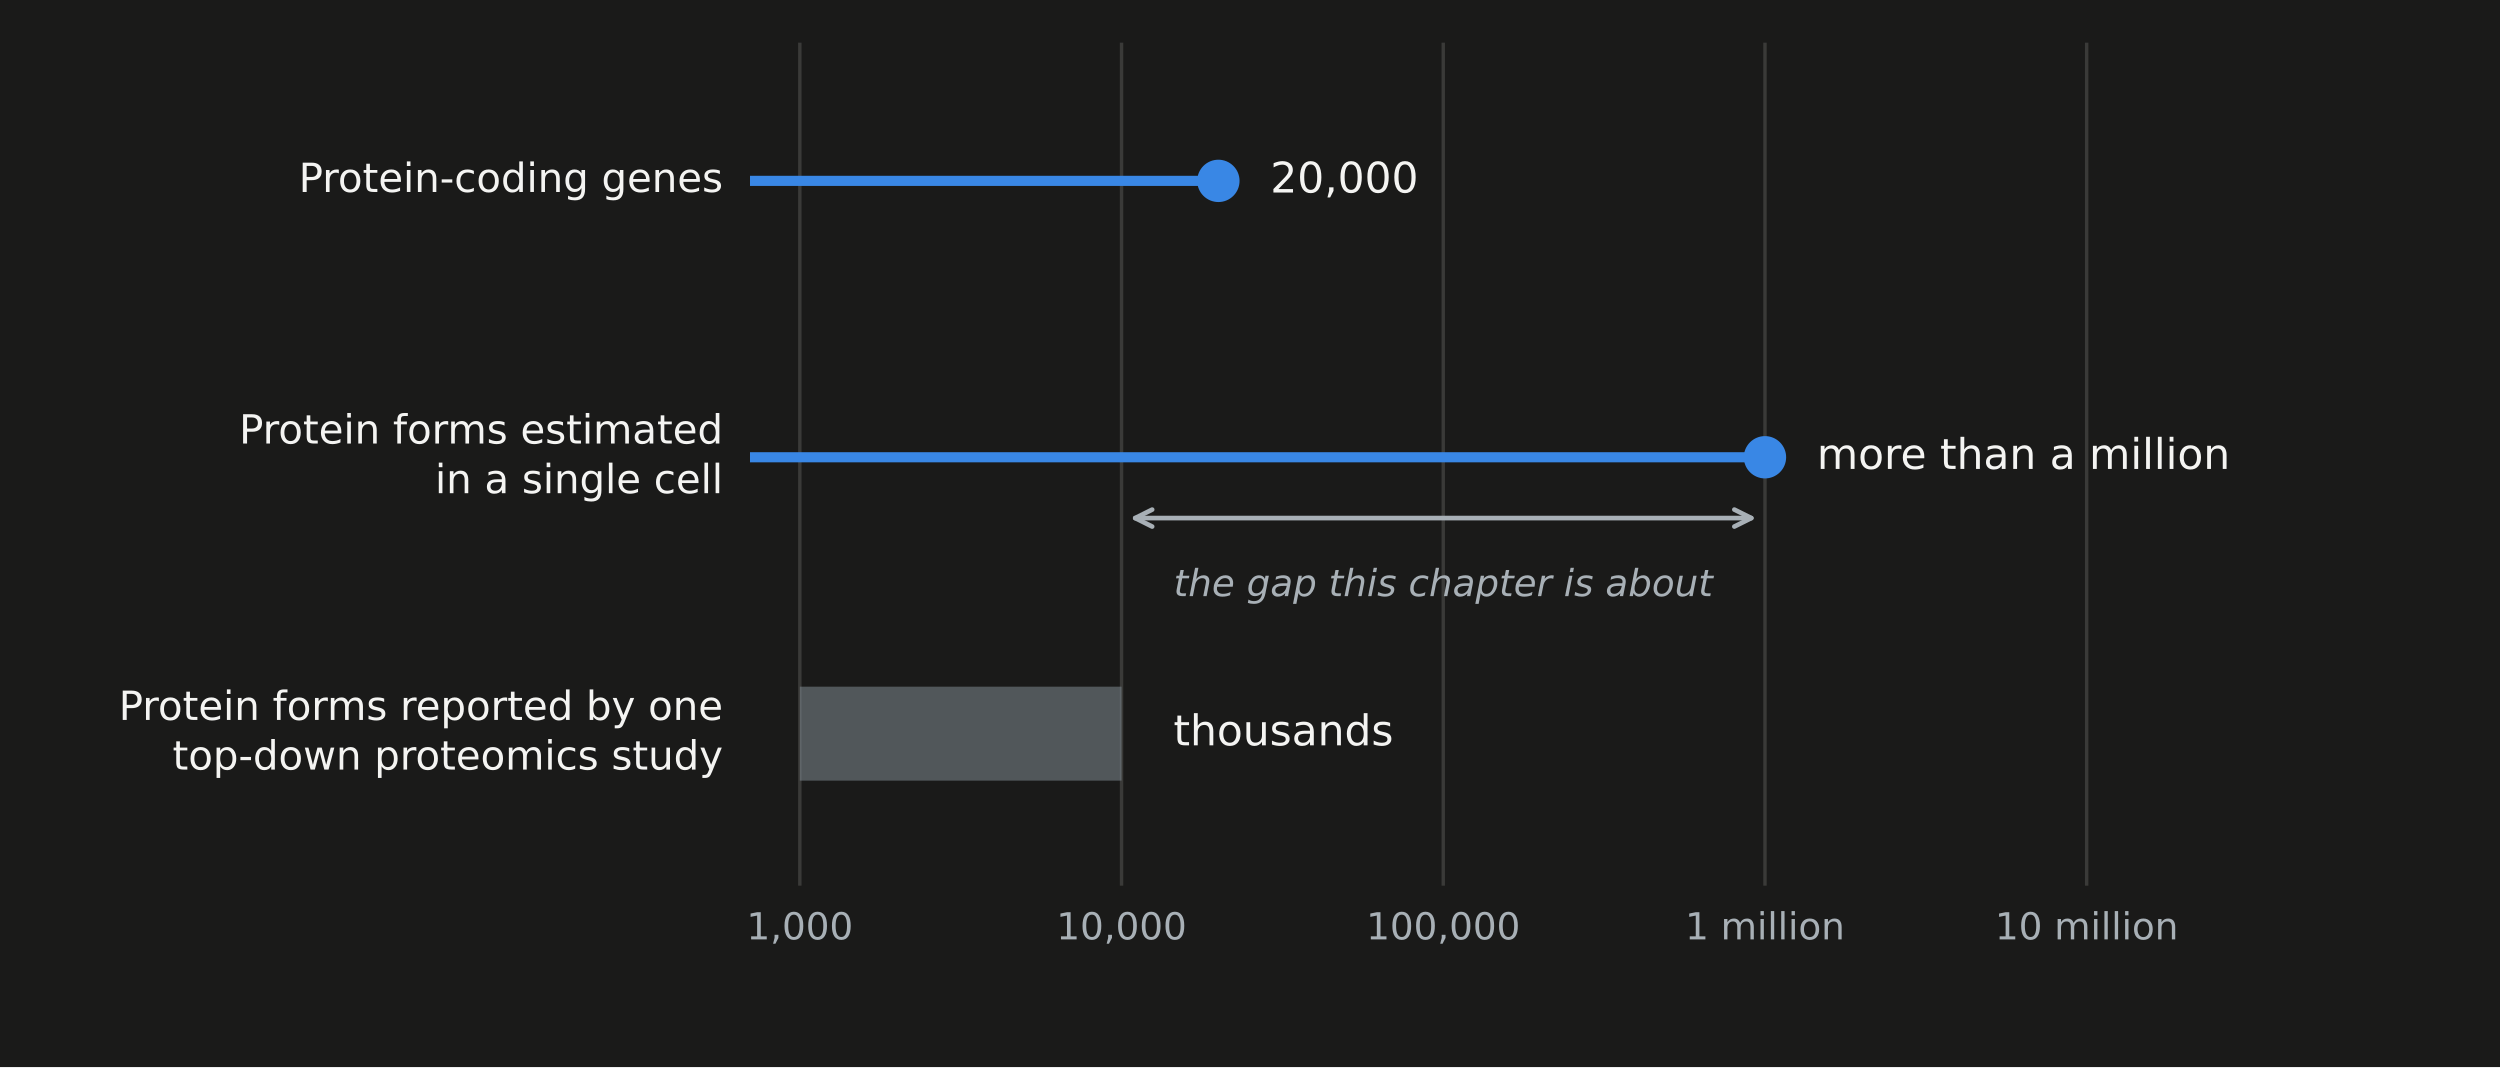
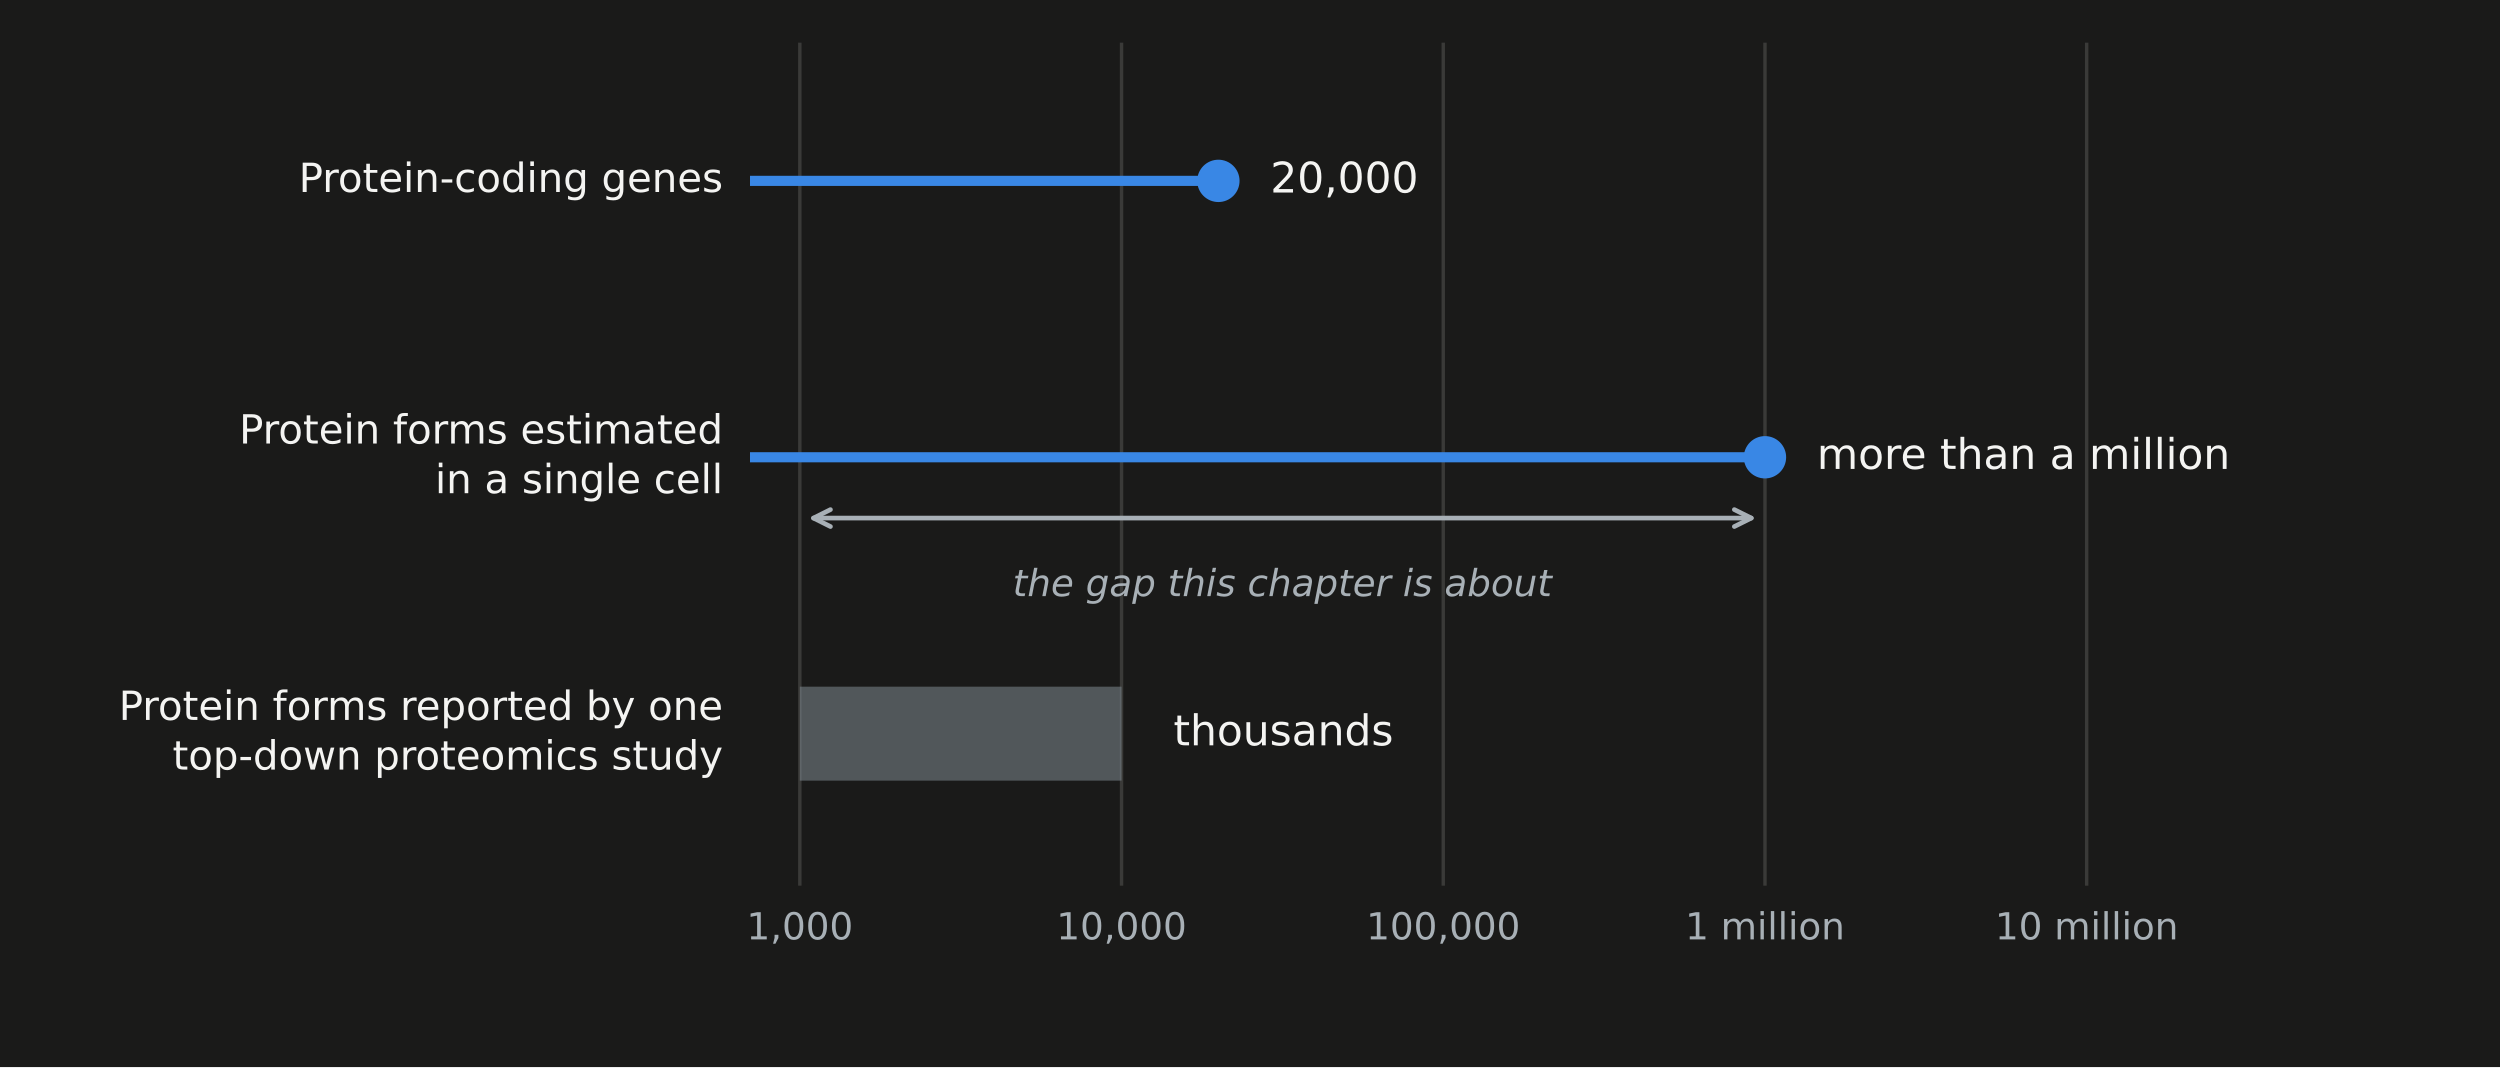
<svg xmlns="http://www.w3.org/2000/svg" xmlns:xlink="http://www.w3.org/1999/xlink" width="590.4pt" height="252pt" viewBox="0 0 590.4 252" version="1.1">
  <defs>
    <style type="text/css">*{stroke-linejoin: round; stroke-linecap: butt}</style>
  </defs>
  <g id="figure_1">
    <g id="patch_1">
      <path d="M 0 252  L 590.4 252  L 590.4 0  L 0 0  z " style="fill: #1a1a19" />
    </g>
    <g id="axes_1">
      <g id="patch_2">
        <path d="M 177.12 209.16  L 495.936 209.16  L 495.936 10.08  L 177.12 10.08  z " style="fill: #1a1a19" />
      </g>
      <g id="matplotlib.axis_1">
        <g id="xtick_1">
          <g id="line2d_1">
-             <path d="M 188.889 209.16  L 188.889 10.08  " clip-path="url(#p3073a65b0d)" style="fill: none; stroke: #3a3a38; stroke-width: 0.8; stroke-linecap: square" />
+             <path d="M 188.889 209.16  L 188.889 10.08  " clip-path="url(#p101f98e826)" style="fill: none; stroke: #3a3a38; stroke-width: 0.8; stroke-linecap: square" />
          </g>
          <g id="line2d_2" />
          <g id="text_1">
            <g style="fill: #a8b0b6" transform="translate(176.2924 221.8466) scale(0.088 -0.088)">
              <defs>
                <path id="DejaVuSans-31" d="M 794 531  L 1825 531  L 1825 4091  L 703 3866  L 703 4441  L 1819 4666  L 2450 4666  L 2450 531  L 3481 531  L 3481 0  L 794 0  L 794 531  z " transform="scale(0.015625)" />
                <path id="DejaVuSans-2c" d="M 750 794  L 1409 794  L 1409 256  L 897 -744  L 494 -744  L 750 256  L 750 794  z " transform="scale(0.015625)" />
                <path id="DejaVuSans-30" d="M 2034 4250  Q 1547 4250 1301 3770  Q 1056 3291 1056 2328  Q 1056 1369 1301 889  Q 1547 409 2034 409  Q 2525 409 2770 889  Q 3016 1369 3016 2328  Q 3016 3291 2770 3770  Q 2525 4250 2034 4250  z M 2034 4750  Q 2819 4750 3233 4129  Q 3647 3509 3647 2328  Q 3647 1150 3233 529  Q 2819 -91 2034 -91  Q 1250 -91 836 529  Q 422 1150 422 2328  Q 422 3509 836 4129  Q 1250 4750 2034 4750  z " transform="scale(0.015625)" />
              </defs>
              <use xlink:href="#DejaVuSans-31" />
              <use xlink:href="#DejaVuSans-2c" transform="translate(63.62305 0)" />
              <use xlink:href="#DejaVuSans-30" transform="translate(95.41016 0)" />
              <use xlink:href="#DejaVuSans-30" transform="translate(159.0332 0)" />
              <use xlink:href="#DejaVuSans-30" transform="translate(222.6562 0)" />
            </g>
          </g>
        </g>
        <g id="xtick_2">
          <g id="line2d_3">
-             <path d="M 264.864 209.16  L 264.864 10.08  " clip-path="url(#p3073a65b0d)" style="fill: none; stroke: #3a3a38; stroke-width: 0.8; stroke-linecap: square" />
+             <path d="M 264.864 209.16  L 264.864 10.08  " clip-path="url(#p101f98e826)" style="fill: none; stroke: #3a3a38; stroke-width: 0.8; stroke-linecap: square" />
          </g>
          <g id="line2d_4" />
          <g id="text_2">
            <g style="fill: #a8b0b6" transform="translate(249.4685 221.8466) scale(0.088 -0.088)">
              <use xlink:href="#DejaVuSans-31" />
              <use xlink:href="#DejaVuSans-30" transform="translate(63.62305 0)" />
              <use xlink:href="#DejaVuSans-2c" transform="translate(127.2461 0)" />
              <use xlink:href="#DejaVuSans-30" transform="translate(159.0332 0)" />
              <use xlink:href="#DejaVuSans-30" transform="translate(222.6562 0)" />
              <use xlink:href="#DejaVuSans-30" transform="translate(286.2793 0)" />
            </g>
          </g>
        </g>
        <g id="xtick_3">
          <g id="line2d_5">
-             <path d="M 340.84 209.16  L 340.84 10.08  " clip-path="url(#p3073a65b0d)" style="fill: none; stroke: #3a3a38; stroke-width: 0.8; stroke-linecap: square" />
+             <path d="M 340.84 209.16  L 340.84 10.08  " clip-path="url(#p101f98e826)" style="fill: none; stroke: #3a3a38; stroke-width: 0.8; stroke-linecap: square" />
          </g>
          <g id="line2d_6" />
          <g id="text_3">
            <g style="fill: #a8b0b6" transform="translate(322.6446 221.8466) scale(0.088 -0.088)">
              <use xlink:href="#DejaVuSans-31" />
              <use xlink:href="#DejaVuSans-30" transform="translate(63.62305 0)" />
              <use xlink:href="#DejaVuSans-30" transform="translate(127.2461 0)" />
              <use xlink:href="#DejaVuSans-2c" transform="translate(190.8691 0)" />
              <use xlink:href="#DejaVuSans-30" transform="translate(222.6562 0)" />
              <use xlink:href="#DejaVuSans-30" transform="translate(286.2793 0)" />
              <use xlink:href="#DejaVuSans-30" transform="translate(349.9023 0)" />
            </g>
          </g>
        </g>
        <g id="xtick_4">
          <g id="line2d_7">
-             <path d="M 416.816 209.16  L 416.816 10.08  " clip-path="url(#p3073a65b0d)" style="fill: none; stroke: #3a3a38; stroke-width: 0.8; stroke-linecap: square" />
+             <path d="M 416.816 209.16  L 416.816 10.08  " clip-path="url(#p101f98e826)" style="fill: none; stroke: #3a3a38; stroke-width: 0.8; stroke-linecap: square" />
          </g>
          <g id="line2d_8" />
          <g id="text_4">
            <g style="fill: #a8b0b6" transform="translate(397.9616 221.8466) scale(0.088 -0.088)">
              <defs>
                <path id="DejaVuSans-20" transform="scale(0.015625)" />
                <path id="DejaVuSans-6d" d="M 3328 2828  Q 3544 3216 3844 3400  Q 4144 3584 4550 3584  Q 5097 3584 5394 3201  Q 5691 2819 5691 2113  L 5691 0  L 5113 0  L 5113 2094  Q 5113 2597 4934 2840  Q 4756 3084 4391 3084  Q 3944 3084 3684 2787  Q 3425 2491 3425 1978  L 3425 0  L 2847 0  L 2847 2094  Q 2847 2600 2669 2842  Q 2491 3084 2119 3084  Q 1678 3084 1418 2786  Q 1159 2488 1159 1978  L 1159 0  L 581 0  L 581 3500  L 1159 3500  L 1159 2956  Q 1356 3278 1631 3431  Q 1906 3584 2284 3584  Q 2666 3584 2933 3390  Q 3200 3197 3328 2828  z " transform="scale(0.015625)" />
                <path id="DejaVuSans-69" d="M 603 3500  L 1178 3500  L 1178 0  L 603 0  L 603 3500  z M 603 4863  L 1178 4863  L 1178 4134  L 603 4134  L 603 4863  z " transform="scale(0.015625)" />
                <path id="DejaVuSans-6c" d="M 603 4863  L 1178 4863  L 1178 0  L 603 0  L 603 4863  z " transform="scale(0.015625)" />
                <path id="DejaVuSans-6f" d="M 1959 3097  Q 1497 3097 1228 2736  Q 959 2375 959 1747  Q 959 1119 1226 758  Q 1494 397 1959 397  Q 2419 397 2687 759  Q 2956 1122 2956 1747  Q 2956 2369 2687 2733  Q 2419 3097 1959 3097  z M 1959 3584  Q 2709 3584 3137 3096  Q 3566 2609 3566 1747  Q 3566 888 3137 398  Q 2709 -91 1959 -91  Q 1206 -91 779 398  Q 353 888 353 1747  Q 353 2609 779 3096  Q 1206 3584 1959 3584  z " transform="scale(0.015625)" />
                <path id="DejaVuSans-6e" d="M 3513 2113  L 3513 0  L 2938 0  L 2938 2094  Q 2938 2591 2744 2837  Q 2550 3084 2163 3084  Q 1697 3084 1428 2787  Q 1159 2491 1159 1978  L 1159 0  L 581 0  L 581 3500  L 1159 3500  L 1159 2956  Q 1366 3272 1645 3428  Q 1925 3584 2291 3584  Q 2894 3584 3203 3211  Q 3513 2838 3513 2113  z " transform="scale(0.015625)" />
              </defs>
              <use xlink:href="#DejaVuSans-31" />
              <use xlink:href="#DejaVuSans-20" transform="translate(63.62305 0)" />
              <use xlink:href="#DejaVuSans-6d" transform="translate(95.41016 0)" />
              <use xlink:href="#DejaVuSans-69" transform="translate(192.8223 0)" />
              <use xlink:href="#DejaVuSans-6c" transform="translate(220.6055 0)" />
              <use xlink:href="#DejaVuSans-6c" transform="translate(248.3887 0)" />
              <use xlink:href="#DejaVuSans-69" transform="translate(276.1719 0)" />
              <use xlink:href="#DejaVuSans-6f" transform="translate(303.9551 0)" />
              <use xlink:href="#DejaVuSans-6e" transform="translate(365.1367 0)" />
            </g>
          </g>
        </g>
        <g id="xtick_5">
          <g id="line2d_9">
-             <path d="M 492.791 209.16  L 492.791 10.08  " clip-path="url(#p3073a65b0d)" style="fill: none; stroke: #3a3a38; stroke-width: 0.8; stroke-linecap: square" />
+             <path d="M 492.791 209.16  L 492.791 10.08  " clip-path="url(#p101f98e826)" style="fill: none; stroke: #3a3a38; stroke-width: 0.8; stroke-linecap: square" />
          </g>
          <g id="line2d_10" />
          <g id="text_5">
            <g style="fill: #a8b0b6" transform="translate(471.1377 221.8466) scale(0.088 -0.088)">
              <use xlink:href="#DejaVuSans-31" />
              <use xlink:href="#DejaVuSans-30" transform="translate(63.62305 0)" />
              <use xlink:href="#DejaVuSans-20" transform="translate(127.2461 0)" />
              <use xlink:href="#DejaVuSans-6d" transform="translate(159.0332 0)" />
              <use xlink:href="#DejaVuSans-69" transform="translate(256.4453 0)" />
              <use xlink:href="#DejaVuSans-6c" transform="translate(284.2285 0)" />
              <use xlink:href="#DejaVuSans-6c" transform="translate(312.0117 0)" />
              <use xlink:href="#DejaVuSans-69" transform="translate(339.7949 0)" />
              <use xlink:href="#DejaVuSans-6f" transform="translate(367.5781 0)" />
              <use xlink:href="#DejaVuSans-6e" transform="translate(428.7598 0)" />
            </g>
          </g>
        </g>
      </g>
      <g id="matplotlib.axis_2" />
      <g id="line2d_11">
-         <path d="M 177.12 42.716  L 287.735 42.716  " clip-path="url(#p3073a65b0d)" style="fill: none; stroke: #3987e5; stroke-width: 2.4" />
+         <path d="M 177.12 42.716  L 287.735 42.716  " clip-path="url(#p101f98e826)" style="fill: none; stroke: #3987e5; stroke-width: 2.4" />
      </g>
      <g id="line2d_12">
-         <path d="M 177.12 107.988  L 416.816 107.988  " clip-path="url(#p3073a65b0d)" style="fill: none; stroke: #3987e5; stroke-width: 2.4" />
+         <path d="M 177.12 107.988  L 416.816 107.988  " clip-path="url(#p101f98e826)" style="fill: none; stroke: #3987e5; stroke-width: 2.4" />
      </g>
      <g id="patch_3">
-         <path d="M 188.889 184.357  L 264.864 184.357  L 264.864 162.164  L 188.889 162.164  z " clip-path="url(#p3073a65b0d)" style="fill: #7d8890; opacity: 0.55" />
+         <path d="M 188.889 184.357  L 264.864 184.357  L 264.864 162.164  L 188.889 162.164  z " clip-path="url(#p101f98e826)" style="fill: #7d8890; opacity: 0.55" />
      </g>
      <g id="patch_4">
-         <path d="M 268.093 122.348  Q 340.839 122.348 413.586 122.348  " style="fill: none; stroke: #a8b0b6; stroke-width: 1.1; stroke-linecap: round" />
-         <path d="M 272.093 124.348  L 268.093 122.348  L 272.093 120.348  " style="fill: none; stroke: #a8b0b6; stroke-width: 1.1; stroke-linecap: round" />
-         <path d="M 409.586 120.348  L 413.586 122.348  L 409.586 124.348  " style="fill: none; stroke: #a8b0b6; stroke-width: 1.1; stroke-linecap: round" />
+         <path d="M 192.118 122.348  Q 302.851 122.348 413.583 122.348  " style="fill: none; stroke: #a8b0b6; stroke-width: 1.1; stroke-linecap: round" />
+         <path d="M 196.118 124.348  L 192.118 122.348  L 196.118 120.348  " style="fill: none; stroke: #a8b0b6; stroke-width: 1.1; stroke-linecap: round" />
+         <path d="M 409.583 120.348  L 413.583 122.348  L 409.583 124.348  " style="fill: none; stroke: #a8b0b6; stroke-width: 1.1; stroke-linecap: round" />
      </g>
      <g id="line2d_13">
        <defs>
-           <path id="m05923ac39e" d="M 0 4.5  C 1.193 4.5 2.338 4.026 3.182 3.182  C 4.026 2.338 4.5 1.193 4.5 0  C 4.5 -1.193 4.026 -2.338 3.182 -3.182  C 2.338 -4.026 1.193 -4.5 0 -4.5  C -1.193 -4.5 -2.338 -4.026 -3.182 -3.182  C -4.026 -2.338 -4.5 -1.193 -4.5 0  C -4.5 1.193 -4.026 2.338 -3.182 3.182  C -2.338 4.026 -1.193 4.5 0 4.5  z " style="stroke: #3987e5" />
+           <path id="ma49e421e92" d="M 0 4.5  C 1.193 4.5 2.338 4.026 3.182 3.182  C 4.026 2.338 4.5 1.193 4.5 0  C 4.5 -1.193 4.026 -2.338 3.182 -3.182  C 2.338 -4.026 1.193 -4.5 0 -4.5  C -1.193 -4.5 -2.338 -4.026 -3.182 -3.182  C -4.026 -2.338 -4.5 -1.193 -4.5 0  C -4.5 1.193 -4.026 2.338 -3.182 3.182  C -2.338 4.026 -1.193 4.5 0 4.5  z " style="stroke: #3987e5" />
        </defs>
-         <g clip-path="url(#p3073a65b0d)">
-           <use xlink:href="#m05923ac39e" x="287.735" y="42.716" style="fill: #3987e5; stroke: #3987e5" />
+         <g clip-path="url(#p101f98e826)">
+           <use xlink:href="#ma49e421e92" x="287.735" y="42.716" style="fill: #3987e5; stroke: #3987e5" />
        </g>
      </g>
      <g id="text_6">
        <g style="fill: #f4f4f2" transform="translate(299.9953 45.47544) scale(0.1 -0.1)">
          <defs>
            <path id="DejaVuSans-32" d="M 1228 531  L 3431 531  L 3431 0  L 469 0  L 469 531  Q 828 903 1448 1529  Q 2069 2156 2228 2338  Q 2531 2678 2651 2914  Q 2772 3150 2772 3378  Q 2772 3750 2511 3984  Q 2250 4219 1831 4219  Q 1534 4219 1204 4116  Q 875 4013 500 3803  L 500 4441  Q 881 4594 1212 4672  Q 1544 4750 1819 4750  Q 2544 4750 2975 4387  Q 3406 4025 3406 3419  Q 3406 3131 3298 2873  Q 3191 2616 2906 2266  Q 2828 2175 2409 1742  Q 1991 1309 1228 531  z " transform="scale(0.015625)" />
          </defs>
          <use xlink:href="#DejaVuSans-32" />
          <use xlink:href="#DejaVuSans-30" transform="translate(63.62305 0)" />
          <use xlink:href="#DejaVuSans-2c" transform="translate(127.2461 0)" />
          <use xlink:href="#DejaVuSans-30" transform="translate(159.0332 0)" />
          <use xlink:href="#DejaVuSans-30" transform="translate(222.6562 0)" />
          <use xlink:href="#DejaVuSans-30" transform="translate(286.2793 0)" />
        </g>
      </g>
      <g id="text_7">
        <g style="fill: #f4f4f2" transform="translate(70.55134 45.33747) scale(0.095 -0.095)">
          <defs>
            <path id="DejaVuSans-50" d="M 1259 4147  L 1259 2394  L 2053 2394  Q 2494 2394 2734 2622  Q 2975 2850 2975 3272  Q 2975 3691 2734 3919  Q 2494 4147 2053 4147  L 1259 4147  z M 628 4666  L 2053 4666  Q 2838 4666 3239 4311  Q 3641 3956 3641 3272  Q 3641 2581 3239 2228  Q 2838 1875 2053 1875  L 1259 1875  L 1259 0  L 628 0  L 628 4666  z " transform="scale(0.015625)" />
            <path id="DejaVuSans-72" d="M 2631 2963  Q 2534 3019 2420 3045  Q 2306 3072 2169 3072  Q 1681 3072 1420 2755  Q 1159 2438 1159 1844  L 1159 0  L 581 0  L 581 3500  L 1159 3500  L 1159 2956  Q 1341 3275 1631 3429  Q 1922 3584 2338 3584  Q 2397 3584 2469 3576  Q 2541 3569 2628 3553  L 2631 2963  z " transform="scale(0.015625)" />
            <path id="DejaVuSans-74" d="M 1172 4494  L 1172 3500  L 2356 3500  L 2356 3053  L 1172 3053  L 1172 1153  Q 1172 725 1289 603  Q 1406 481 1766 481  L 2356 481  L 2356 0  L 1766 0  Q 1100 0 847 248  Q 594 497 594 1153  L 594 3053  L 172 3053  L 172 3500  L 594 3500  L 594 4494  L 1172 4494  z " transform="scale(0.015625)" />
            <path id="DejaVuSans-65" d="M 3597 1894  L 3597 1613  L 953 1613  Q 991 1019 1311 708  Q 1631 397 2203 397  Q 2534 397 2845 478  Q 3156 559 3463 722  L 3463 178  Q 3153 47 2828 -22  Q 2503 -91 2169 -91  Q 1331 -91 842 396  Q 353 884 353 1716  Q 353 2575 817 3079  Q 1281 3584 2069 3584  Q 2775 3584 3186 3129  Q 3597 2675 3597 1894  z M 3022 2063  Q 3016 2534 2758 2815  Q 2500 3097 2075 3097  Q 1594 3097 1305 2825  Q 1016 2553 972 2059  L 3022 2063  z " transform="scale(0.015625)" />
            <path id="DejaVuSans-2d" d="M 313 2009  L 1997 2009  L 1997 1497  L 313 1497  L 313 2009  z " transform="scale(0.015625)" />
            <path id="DejaVuSans-63" d="M 3122 3366  L 3122 2828  Q 2878 2963 2633 3030  Q 2388 3097 2138 3097  Q 1578 3097 1268 2742  Q 959 2388 959 1747  Q 959 1106 1268 751  Q 1578 397 2138 397  Q 2388 397 2633 464  Q 2878 531 3122 666  L 3122 134  Q 2881 22 2623 -34  Q 2366 -91 2075 -91  Q 1284 -91 818 406  Q 353 903 353 1747  Q 353 2603 823 3093  Q 1294 3584 2113 3584  Q 2378 3584 2631 3529  Q 2884 3475 3122 3366  z " transform="scale(0.015625)" />
            <path id="DejaVuSans-64" d="M 2906 2969  L 2906 4863  L 3481 4863  L 3481 0  L 2906 0  L 2906 525  Q 2725 213 2448 61  Q 2172 -91 1784 -91  Q 1150 -91 751 415  Q 353 922 353 1747  Q 353 2572 751 3078  Q 1150 3584 1784 3584  Q 2172 3584 2448 3432  Q 2725 3281 2906 2969  z M 947 1747  Q 947 1113 1208 752  Q 1469 391 1925 391  Q 2381 391 2643 752  Q 2906 1113 2906 1747  Q 2906 2381 2643 2742  Q 2381 3103 1925 3103  Q 1469 3103 1208 2742  Q 947 2381 947 1747  z " transform="scale(0.015625)" />
            <path id="DejaVuSans-67" d="M 2906 1791  Q 2906 2416 2648 2759  Q 2391 3103 1925 3103  Q 1463 3103 1205 2759  Q 947 2416 947 1791  Q 947 1169 1205 825  Q 1463 481 1925 481  Q 2391 481 2648 825  Q 2906 1169 2906 1791  z M 3481 434  Q 3481 -459 3084 -895  Q 2688 -1331 1869 -1331  Q 1566 -1331 1297 -1286  Q 1028 -1241 775 -1147  L 775 -588  Q 1028 -725 1275 -790  Q 1522 -856 1778 -856  Q 2344 -856 2625 -561  Q 2906 -266 2906 331  L 2906 616  Q 2728 306 2450 153  Q 2172 0 1784 0  Q 1141 0 747 490  Q 353 981 353 1791  Q 353 2603 747 3093  Q 1141 3584 1784 3584  Q 2172 3584 2450 3431  Q 2728 3278 2906 2969  L 2906 3500  L 3481 3500  L 3481 434  z " transform="scale(0.015625)" />
            <path id="DejaVuSans-73" d="M 2834 3397  L 2834 2853  Q 2591 2978 2328 3040  Q 2066 3103 1784 3103  Q 1356 3103 1142 2972  Q 928 2841 928 2578  Q 928 2378 1081 2264  Q 1234 2150 1697 2047  L 1894 2003  Q 2506 1872 2764 1633  Q 3022 1394 3022 966  Q 3022 478 2636 193  Q 2250 -91 1575 -91  Q 1294 -91 989 -36  Q 684 19 347 128  L 347 722  Q 666 556 975 473  Q 1284 391 1588 391  Q 1994 391 2212 530  Q 2431 669 2431 922  Q 2431 1156 2273 1281  Q 2116 1406 1581 1522  L 1381 1569  Q 847 1681 609 1914  Q 372 2147 372 2553  Q 372 3047 722 3315  Q 1072 3584 1716 3584  Q 2034 3584 2315 3537  Q 2597 3491 2834 3397  z " transform="scale(0.015625)" />
          </defs>
          <use xlink:href="#DejaVuSans-50" />
          <use xlink:href="#DejaVuSans-72" transform="translate(58.55273 0)" />
          <use xlink:href="#DejaVuSans-6f" transform="translate(97.41602 0)" />
          <use xlink:href="#DejaVuSans-74" transform="translate(158.5977 0)" />
          <use xlink:href="#DejaVuSans-65" transform="translate(197.8066 0)" />
          <use xlink:href="#DejaVuSans-69" transform="translate(259.3301 0)" />
          <use xlink:href="#DejaVuSans-6e" transform="translate(287.1133 0)" />
          <use xlink:href="#DejaVuSans-2d" transform="translate(350.4922 0)" />
          <use xlink:href="#DejaVuSans-63" transform="translate(386.5762 0)" />
          <use xlink:href="#DejaVuSans-6f" transform="translate(441.5566 0)" />
          <use xlink:href="#DejaVuSans-64" transform="translate(502.7383 0)" />
          <use xlink:href="#DejaVuSans-69" transform="translate(566.2148 0)" />
          <use xlink:href="#DejaVuSans-6e" transform="translate(593.998 0)" />
          <use xlink:href="#DejaVuSans-67" transform="translate(657.377 0)" />
          <use xlink:href="#DejaVuSans-20" transform="translate(720.8535 0)" />
          <use xlink:href="#DejaVuSans-67" transform="translate(752.6406 0)" />
          <use xlink:href="#DejaVuSans-65" transform="translate(816.1172 0)" />
          <use xlink:href="#DejaVuSans-6e" transform="translate(877.6406 0)" />
          <use xlink:href="#DejaVuSans-65" transform="translate(941.0195 0)" />
          <use xlink:href="#DejaVuSans-73" transform="translate(1002.543 0)" />
        </g>
      </g>
      <g id="line2d_14">
-         <g clip-path="url(#p3073a65b0d)">
-           <use xlink:href="#m05923ac39e" x="416.816" y="107.988" style="fill: #3987e5; stroke: #3987e5" />
+         <g clip-path="url(#p101f98e826)">
+           <use xlink:href="#ma49e421e92" x="416.816" y="107.988" style="fill: #3987e5; stroke: #3987e5" />
        </g>
      </g>
      <g id="text_8">
        <g style="fill: #f4f4f2" transform="translate(429.0756 110.7476) scale(0.1 -0.1)">
          <defs>
            <path id="DejaVuSans-68" d="M 3513 2113  L 3513 0  L 2938 0  L 2938 2094  Q 2938 2591 2744 2837  Q 2550 3084 2163 3084  Q 1697 3084 1428 2787  Q 1159 2491 1159 1978  L 1159 0  L 581 0  L 581 4863  L 1159 4863  L 1159 2956  Q 1366 3272 1645 3428  Q 1925 3584 2291 3584  Q 2894 3584 3203 3211  Q 3513 2838 3513 2113  z " transform="scale(0.015625)" />
            <path id="DejaVuSans-61" d="M 2194 1759  Q 1497 1759 1228 1600  Q 959 1441 959 1056  Q 959 750 1161 570  Q 1363 391 1709 391  Q 2188 391 2477 730  Q 2766 1069 2766 1631  L 2766 1759  L 2194 1759  z M 3341 1997  L 3341 0  L 2766 0  L 2766 531  Q 2569 213 2275 61  Q 1981 -91 1556 -91  Q 1019 -91 701 211  Q 384 513 384 1019  Q 384 1609 779 1909  Q 1175 2209 1959 2209  L 2766 2209  L 2766 2266  Q 2766 2663 2505 2880  Q 2244 3097 1772 3097  Q 1472 3097 1187 3025  Q 903 2953 641 2809  L 641 3341  Q 956 3463 1253 3523  Q 1550 3584 1831 3584  Q 2591 3584 2966 3190  Q 3341 2797 3341 1997  z " transform="scale(0.015625)" />
          </defs>
          <use xlink:href="#DejaVuSans-6d" />
          <use xlink:href="#DejaVuSans-6f" transform="translate(97.41211 0)" />
          <use xlink:href="#DejaVuSans-72" transform="translate(158.5938 0)" />
          <use xlink:href="#DejaVuSans-65" transform="translate(197.457 0)" />
          <use xlink:href="#DejaVuSans-20" transform="translate(258.9805 0)" />
          <use xlink:href="#DejaVuSans-74" transform="translate(290.7676 0)" />
          <use xlink:href="#DejaVuSans-68" transform="translate(329.9766 0)" />
          <use xlink:href="#DejaVuSans-61" transform="translate(393.3555 0)" />
          <use xlink:href="#DejaVuSans-6e" transform="translate(454.6348 0)" />
          <use xlink:href="#DejaVuSans-20" transform="translate(518.0137 0)" />
          <use xlink:href="#DejaVuSans-61" transform="translate(549.8008 0)" />
          <use xlink:href="#DejaVuSans-20" transform="translate(611.0801 0)" />
          <use xlink:href="#DejaVuSans-6d" transform="translate(642.8672 0)" />
          <use xlink:href="#DejaVuSans-69" transform="translate(740.2793 0)" />
          <use xlink:href="#DejaVuSans-6c" transform="translate(768.0625 0)" />
          <use xlink:href="#DejaVuSans-6c" transform="translate(795.8457 0)" />
          <use xlink:href="#DejaVuSans-69" transform="translate(823.6289 0)" />
          <use xlink:href="#DejaVuSans-6f" transform="translate(851.4121 0)" />
          <use xlink:href="#DejaVuSans-6e" transform="translate(912.5938 0)" />
        </g>
      </g>
      <g id="text_9">
        <g style="fill: #f4f4f2" transform="translate(56.47649 104.7493) scale(0.095 -0.095)">
          <defs>
            <path id="DejaVuSans-66" d="M 2375 4863  L 2375 4384  L 1825 4384  Q 1516 4384 1395 4259  Q 1275 4134 1275 3809  L 1275 3500  L 2222 3500  L 2222 3053  L 1275 3053  L 1275 0  L 697 0  L 697 3053  L 147 3053  L 147 3500  L 697 3500  L 697 3744  Q 697 4328 969 4595  Q 1241 4863 1831 4863  L 2375 4863  z " transform="scale(0.015625)" />
          </defs>
          <use xlink:href="#DejaVuSans-50" />
          <use xlink:href="#DejaVuSans-72" transform="translate(58.55273 0)" />
          <use xlink:href="#DejaVuSans-6f" transform="translate(97.41602 0)" />
          <use xlink:href="#DejaVuSans-74" transform="translate(158.5977 0)" />
          <use xlink:href="#DejaVuSans-65" transform="translate(197.8066 0)" />
          <use xlink:href="#DejaVuSans-69" transform="translate(259.3301 0)" />
          <use xlink:href="#DejaVuSans-6e" transform="translate(287.1133 0)" />
          <use xlink:href="#DejaVuSans-20" transform="translate(350.4922 0)" />
          <use xlink:href="#DejaVuSans-66" transform="translate(382.2793 0)" />
          <use xlink:href="#DejaVuSans-6f" transform="translate(417.4844 0)" />
          <use xlink:href="#DejaVuSans-72" transform="translate(478.666 0)" />
          <use xlink:href="#DejaVuSans-6d" transform="translate(518.0293 0)" />
          <use xlink:href="#DejaVuSans-73" transform="translate(615.4414 0)" />
          <use xlink:href="#DejaVuSans-20" transform="translate(667.541 0)" />
          <use xlink:href="#DejaVuSans-65" transform="translate(699.3281 0)" />
          <use xlink:href="#DejaVuSans-73" transform="translate(760.8516 0)" />
          <use xlink:href="#DejaVuSans-74" transform="translate(812.9512 0)" />
          <use xlink:href="#DejaVuSans-69" transform="translate(852.1602 0)" />
          <use xlink:href="#DejaVuSans-6d" transform="translate(879.9434 0)" />
          <use xlink:href="#DejaVuSans-61" transform="translate(977.3555 0)" />
          <use xlink:href="#DejaVuSans-74" transform="translate(1038.635 0)" />
          <use xlink:href="#DejaVuSans-65" transform="translate(1077.844 0)" />
          <use xlink:href="#DejaVuSans-64" transform="translate(1139.367 0)" />
        </g>
        <g style="fill: #f4f4f2" transform="translate(102.7326 116.47) scale(0.095 -0.095)">
          <use xlink:href="#DejaVuSans-69" />
          <use xlink:href="#DejaVuSans-6e" transform="translate(27.7832 0)" />
          <use xlink:href="#DejaVuSans-20" transform="translate(91.16211 0)" />
          <use xlink:href="#DejaVuSans-61" transform="translate(122.9492 0)" />
          <use xlink:href="#DejaVuSans-20" transform="translate(184.2285 0)" />
          <use xlink:href="#DejaVuSans-73" transform="translate(216.0156 0)" />
          <use xlink:href="#DejaVuSans-69" transform="translate(268.1152 0)" />
          <use xlink:href="#DejaVuSans-6e" transform="translate(295.8984 0)" />
          <use xlink:href="#DejaVuSans-67" transform="translate(359.2773 0)" />
          <use xlink:href="#DejaVuSans-6c" transform="translate(422.7539 0)" />
          <use xlink:href="#DejaVuSans-65" transform="translate(450.5371 0)" />
          <use xlink:href="#DejaVuSans-20" transform="translate(512.0605 0)" />
          <use xlink:href="#DejaVuSans-63" transform="translate(543.8477 0)" />
          <use xlink:href="#DejaVuSans-65" transform="translate(598.8281 0)" />
          <use xlink:href="#DejaVuSans-6c" transform="translate(660.3516 0)" />
          <use xlink:href="#DejaVuSans-6c" transform="translate(688.1348 0)" />
        </g>
      </g>
      <g id="text_10">
        <g style="fill: #f4f4f2" transform="translate(277.1244 176.0197) scale(0.1 -0.1)">
          <defs>
            <path id="DejaVuSans-75" d="M 544 1381  L 544 3500  L 1119 3500  L 1119 1403  Q 1119 906 1312 657  Q 1506 409 1894 409  Q 2359 409 2629 706  Q 2900 1003 2900 1516  L 2900 3500  L 3475 3500  L 3475 0  L 2900 0  L 2900 538  Q 2691 219 2414 64  Q 2138 -91 1772 -91  Q 1169 -91 856 284  Q 544 659 544 1381  z M 1991 3584  L 1991 3584  z " transform="scale(0.015625)" />
          </defs>
          <use xlink:href="#DejaVuSans-74" />
          <use xlink:href="#DejaVuSans-68" transform="translate(39.20898 0)" />
          <use xlink:href="#DejaVuSans-6f" transform="translate(102.5879 0)" />
          <use xlink:href="#DejaVuSans-75" transform="translate(163.7695 0)" />
          <use xlink:href="#DejaVuSans-73" transform="translate(227.1484 0)" />
          <use xlink:href="#DejaVuSans-61" transform="translate(279.248 0)" />
          <use xlink:href="#DejaVuSans-6e" transform="translate(340.5273 0)" />
          <use xlink:href="#DejaVuSans-64" transform="translate(403.9062 0)" />
          <use xlink:href="#DejaVuSans-73" transform="translate(467.3828 0)" />
        </g>
      </g>
      <g id="text_11">
        <g style="fill: #f4f4f2" transform="translate(28.0522 170.0214) scale(0.095 -0.095)">
          <defs>
            <path id="DejaVuSans-70" d="M 1159 525  L 1159 -1331  L 581 -1331  L 581 3500  L 1159 3500  L 1159 2969  Q 1341 3281 1617 3432  Q 1894 3584 2278 3584  Q 2916 3584 3314 3078  Q 3713 2572 3713 1747  Q 3713 922 3314 415  Q 2916 -91 2278 -91  Q 1894 -91 1617 61  Q 1341 213 1159 525  z M 3116 1747  Q 3116 2381 2855 2742  Q 2594 3103 2138 3103  Q 1681 3103 1420 2742  Q 1159 2381 1159 1747  Q 1159 1113 1420 752  Q 1681 391 2138 391  Q 2594 391 2855 752  Q 3116 1113 3116 1747  z " transform="scale(0.015625)" />
            <path id="DejaVuSans-62" d="M 3116 1747  Q 3116 2381 2855 2742  Q 2594 3103 2138 3103  Q 1681 3103 1420 2742  Q 1159 2381 1159 1747  Q 1159 1113 1420 752  Q 1681 391 2138 391  Q 2594 391 2855 752  Q 3116 1113 3116 1747  z M 1159 2969  Q 1341 3281 1617 3432  Q 1894 3584 2278 3584  Q 2916 3584 3314 3078  Q 3713 2572 3713 1747  Q 3713 922 3314 415  Q 2916 -91 2278 -91  Q 1894 -91 1617 61  Q 1341 213 1159 525  L 1159 0  L 581 0  L 581 4863  L 1159 4863  L 1159 2969  z " transform="scale(0.015625)" />
            <path id="DejaVuSans-79" d="M 2059 -325  Q 1816 -950 1584 -1140  Q 1353 -1331 966 -1331  L 506 -1331  L 506 -850  L 844 -850  Q 1081 -850 1212 -737  Q 1344 -625 1503 -206  L 1606 56  L 191 3500  L 800 3500  L 1894 763  L 2988 3500  L 3597 3500  L 2059 -325  z " transform="scale(0.015625)" />
          </defs>
          <use xlink:href="#DejaVuSans-50" />
          <use xlink:href="#DejaVuSans-72" transform="translate(58.55273 0)" />
          <use xlink:href="#DejaVuSans-6f" transform="translate(97.41602 0)" />
          <use xlink:href="#DejaVuSans-74" transform="translate(158.5977 0)" />
          <use xlink:href="#DejaVuSans-65" transform="translate(197.8066 0)" />
          <use xlink:href="#DejaVuSans-69" transform="translate(259.3301 0)" />
          <use xlink:href="#DejaVuSans-6e" transform="translate(287.1133 0)" />
          <use xlink:href="#DejaVuSans-20" transform="translate(350.4922 0)" />
          <use xlink:href="#DejaVuSans-66" transform="translate(382.2793 0)" />
          <use xlink:href="#DejaVuSans-6f" transform="translate(417.4844 0)" />
          <use xlink:href="#DejaVuSans-72" transform="translate(478.666 0)" />
          <use xlink:href="#DejaVuSans-6d" transform="translate(518.0293 0)" />
          <use xlink:href="#DejaVuSans-73" transform="translate(615.4414 0)" />
          <use xlink:href="#DejaVuSans-20" transform="translate(667.541 0)" />
          <use xlink:href="#DejaVuSans-72" transform="translate(699.3281 0)" />
          <use xlink:href="#DejaVuSans-65" transform="translate(738.1914 0)" />
          <use xlink:href="#DejaVuSans-70" transform="translate(799.7148 0)" />
          <use xlink:href="#DejaVuSans-6f" transform="translate(863.1914 0)" />
          <use xlink:href="#DejaVuSans-72" transform="translate(924.373 0)" />
          <use xlink:href="#DejaVuSans-74" transform="translate(965.4863 0)" />
          <use xlink:href="#DejaVuSans-65" transform="translate(1004.695 0)" />
          <use xlink:href="#DejaVuSans-64" transform="translate(1066.219 0)" />
          <use xlink:href="#DejaVuSans-20" transform="translate(1129.695 0)" />
          <use xlink:href="#DejaVuSans-62" transform="translate(1161.482 0)" />
          <use xlink:href="#DejaVuSans-79" transform="translate(1224.959 0)" />
          <use xlink:href="#DejaVuSans-20" transform="translate(1284.139 0)" />
          <use xlink:href="#DejaVuSans-6f" transform="translate(1315.926 0)" />
          <use xlink:href="#DejaVuSans-6e" transform="translate(1377.107 0)" />
          <use xlink:href="#DejaVuSans-65" transform="translate(1440.486 0)" />
        </g>
        <g style="fill: #f4f4f2" transform="translate(40.74509 181.7421) scale(0.095 -0.095)">
          <defs>
            <path id="DejaVuSans-77" d="M 269 3500  L 844 3500  L 1563 769  L 2278 3500  L 2956 3500  L 3675 769  L 4391 3500  L 4966 3500  L 4050 0  L 3372 0  L 2619 2869  L 1863 0  L 1184 0  L 269 3500  z " transform="scale(0.015625)" />
          </defs>
          <use xlink:href="#DejaVuSans-74" />
          <use xlink:href="#DejaVuSans-6f" transform="translate(39.20898 0)" />
          <use xlink:href="#DejaVuSans-70" transform="translate(100.3906 0)" />
          <use xlink:href="#DejaVuSans-2d" transform="translate(163.8672 0)" />
          <use xlink:href="#DejaVuSans-64" transform="translate(199.9512 0)" />
          <use xlink:href="#DejaVuSans-6f" transform="translate(263.4277 0)" />
          <use xlink:href="#DejaVuSans-77" transform="translate(324.6094 0)" />
          <use xlink:href="#DejaVuSans-6e" transform="translate(406.3965 0)" />
          <use xlink:href="#DejaVuSans-20" transform="translate(469.7754 0)" />
          <use xlink:href="#DejaVuSans-70" transform="translate(501.5625 0)" />
          <use xlink:href="#DejaVuSans-72" transform="translate(565.0391 0)" />
          <use xlink:href="#DejaVuSans-6f" transform="translate(603.9023 0)" />
          <use xlink:href="#DejaVuSans-74" transform="translate(665.084 0)" />
          <use xlink:href="#DejaVuSans-65" transform="translate(704.293 0)" />
          <use xlink:href="#DejaVuSans-6f" transform="translate(765.8164 0)" />
          <use xlink:href="#DejaVuSans-6d" transform="translate(826.998 0)" />
          <use xlink:href="#DejaVuSans-69" transform="translate(924.4102 0)" />
          <use xlink:href="#DejaVuSans-63" transform="translate(952.1934 0)" />
          <use xlink:href="#DejaVuSans-73" transform="translate(1007.174 0)" />
          <use xlink:href="#DejaVuSans-20" transform="translate(1059.273 0)" />
          <use xlink:href="#DejaVuSans-73" transform="translate(1091.061 0)" />
          <use xlink:href="#DejaVuSans-74" transform="translate(1143.16 0)" />
          <use xlink:href="#DejaVuSans-75" transform="translate(1182.369 0)" />
          <use xlink:href="#DejaVuSans-64" transform="translate(1245.748 0)" />
          <use xlink:href="#DejaVuSans-79" transform="translate(1309.225 0)" />
        </g>
      </g>
      <g id="text_12">
-         <g style="fill: #a8b0b6" transform="translate(277.1678 140.7837) scale(0.088 -0.088)">
+         <g style="fill: #a8b0b6" transform="translate(239.1563 140.7837) scale(0.088 -0.088)">
          <defs>
            <path id="DejaVuSans-Oblique-74" d="M 2706 3500  L 2619 3053  L 1472 3053  L 1100 1153  Q 1081 1047 1072 975  Q 1063 903 1063 863  Q 1063 663 1183 572  Q 1303 481 1569 481  L 2150 481  L 2053 0  L 1503 0  Q 991 0 739 200  Q 488 400 488 806  Q 488 878 497 964  Q 506 1050 525 1153  L 897 3053  L 409 3053  L 500 3500  L 978 3500  L 1172 4494  L 1747 4494  L 1556 3500  L 2706 3500  z " transform="scale(0.015625)" />
            <path id="DejaVuSans-Oblique-68" d="M 3566 2113  L 3156 0  L 2578 0  L 2988 2091  Q 3016 2238 3031 2350  Q 3047 2463 3047 2528  Q 3047 2791 2881 2937  Q 2716 3084 2419 3084  Q 1956 3084 1617 2771  Q 1278 2459 1178 1941  L 800 0  L 225 0  L 1172 4863  L 1747 4863  L 1375 2950  Q 1594 3244 1934 3414  Q 2275 3584 2650 3584  Q 3113 3584 3367 3334  Q 3622 3084 3622 2631  Q 3622 2519 3608 2391  Q 3594 2263 3566 2113  z " transform="scale(0.015625)" />
            <path id="DejaVuSans-Oblique-65" d="M 3078 2063  Q 3088 2113 3092 2166  Q 3097 2219 3097 2272  Q 3097 2653 2873 2875  Q 2650 3097 2266 3097  Q 1838 3097 1509 2826  Q 1181 2556 1013 2059  L 3078 2063  z M 3578 1613  L 903 1613  Q 884 1494 878 1425  Q 872 1356 872 1306  Q 872 872 1139 634  Q 1406 397 1894 397  Q 2269 397 2603 481  Q 2938 566 3225 728  L 3116 159  Q 2806 34 2476 -28  Q 2147 -91 1806 -91  Q 1078 -91 686 257  Q 294 606 294 1247  Q 294 1794 489 2264  Q 684 2734 1063 3103  Q 1306 3334 1642 3459  Q 1978 3584 2356 3584  Q 2950 3584 3301 3228  Q 3653 2872 3653 2272  Q 3653 2128 3634 1964  Q 3616 1800 3578 1613  z " transform="scale(0.015625)" />
            <path id="DejaVuSans-Oblique-20" transform="scale(0.015625)" />
            <path id="DejaVuSans-Oblique-67" d="M 3816 3500  L 3219 434  Q 3047 -456 2561 -893  Q 2075 -1331 1253 -1331  Q 950 -1331 690 -1286  Q 431 -1241 206 -1147  L 313 -588  Q 525 -725 762 -790  Q 1000 -856 1269 -856  Q 1816 -856 2167 -557  Q 2519 -259 2631 300  L 2681 563  Q 2441 288 2122 144  Q 1803 0 1434 0  Q 903 0 598 351  Q 294 703 294 1319  Q 294 1803 478 2267  Q 663 2731 997 3091  Q 1219 3328 1514 3456  Q 1809 3584 2131 3584  Q 2484 3584 2746 3420  Q 3009 3256 3138 2956  L 3238 3500  L 3816 3500  z M 2950 2216  Q 2950 2641 2750 2872  Q 2550 3103 2181 3103  Q 1953 3103 1747 3012  Q 1541 2922 1394 2759  Q 1156 2491 1023 2127  Q 891 1763 891 1375  Q 891 944 1092 712  Q 1294 481 1672 481  Q 2219 481 2584 976  Q 2950 1472 2950 2216  z " transform="scale(0.015625)" />
            <path id="DejaVuSans-Oblique-61" d="M 3438 1997  L 3047 0  L 2472 0  L 2578 531  Q 2325 219 2001 64  Q 1678 -91 1281 -91  Q 834 -91 548 182  Q 263 456 263 884  Q 263 1497 752 1853  Q 1241 2209 2100 2209  L 2900 2209  L 2931 2363  Q 2938 2388 2941 2417  Q 2944 2447 2944 2509  Q 2944 2788 2717 2942  Q 2491 3097 2081 3097  Q 1800 3097 1504 3025  Q 1209 2953 897 2809  L 997 3341  Q 1322 3463 1633 3523  Q 1944 3584 2234 3584  Q 2853 3584 3176 3315  Q 3500 3047 3500 2534  Q 3500 2431 3484 2292  Q 3469 2153 3438 1997  z M 2816 1759  L 2241 1759  Q 1534 1759 1195 1570  Q 856 1381 856 984  Q 856 709 1029 553  Q 1203 397 1509 397  Q 1978 397 2328 733  Q 2678 1069 2791 1631  L 2816 1759  z " transform="scale(0.015625)" />
            <path id="DejaVuSans-Oblique-70" d="M 3175 2156  Q 3175 2616 2975 2859  Q 2775 3103 2400 3103  Q 2144 3103 1911 2972  Q 1678 2841 1497 2591  Q 1319 2344 1212 1994  Q 1106 1644 1106 1300  Q 1106 863 1306 627  Q 1506 391 1875 391  Q 2147 391 2380 519  Q 2613 647 2778 891  Q 2956 1147 3065 1494  Q 3175 1841 3175 2156  z M 1394 2969  Q 1625 3272 1939 3428  Q 2253 3584 2638 3584  Q 3175 3584 3472 3232  Q 3769 2881 3769 2247  Q 3769 1728 3584 1258  Q 3400 788 3053 416  Q 2822 169 2531 39  Q 2241 -91 1919 -91  Q 1547 -91 1294 64  Q 1041 219 916 525  L 556 -1331  L -19 -1331  L 922 3500  L 1497 3500  L 1394 2969  z " transform="scale(0.015625)" />
            <path id="DejaVuSans-Oblique-69" d="M 1172 4863  L 1747 4863  L 1606 4134  L 1031 4134  L 1172 4863  z M 909 3500  L 1484 3500  L 800 0  L 225 0  L 909 3500  z " transform="scale(0.015625)" />
            <path id="DejaVuSans-Oblique-73" d="M 3200 3397  L 3091 2853  Q 2863 2978 2609 3040  Q 2356 3103 2088 3103  Q 1634 3103 1373 2948  Q 1113 2794 1113 2528  Q 1113 2219 1719 2053  Q 1766 2041 1788 2034  L 1972 1978  Q 2547 1819 2739 1644  Q 2931 1469 2931 1166  Q 2931 609 2489 259  Q 2047 -91 1331 -91  Q 1053 -91 747 -37  Q 441 16 72 128  L 184 722  Q 500 559 806 475  Q 1113 391 1394 391  Q 1816 391 2080 572  Q 2344 753 2344 1031  Q 2344 1331 1650 1516  L 1591 1531  L 1394 1581  Q 956 1697 753 1886  Q 550 2075 550 2369  Q 550 2928 970 3256  Q 1391 3584 2113 3584  Q 2397 3584 2667 3537  Q 2938 3491 3200 3397  z " transform="scale(0.015625)" />
            <path id="DejaVuSans-Oblique-63" d="M 3431 3366  L 3316 2797  Q 3109 2947 2876 3022  Q 2644 3097 2394 3097  Q 2119 3097 1870 3000  Q 1622 2903 1453 2725  Q 1184 2453 1037 2087  Q 891 1722 891 1331  Q 891 859 1127 628  Q 1363 397 1844 397  Q 2081 397 2348 469  Q 2616 541 2906 684  L 2797 116  Q 2547 13 2283 -39  Q 2019 -91 1741 -91  Q 1044 -91 669 257  Q 294 606 294 1253  Q 294 1797 489 2255  Q 684 2713 1069 3078  Q 1331 3328 1684 3456  Q 2038 3584 2456 3584  Q 2700 3584 2940 3529  Q 3181 3475 3431 3366  z " transform="scale(0.015625)" />
            <path id="DejaVuSans-Oblique-72" d="M 2853 2969  Q 2766 3016 2653 3041  Q 2541 3066 2413 3066  Q 1953 3066 1609 2717  Q 1266 2369 1153 1784  L 800 0  L 225 0  L 909 3500  L 1484 3500  L 1375 2956  Q 1603 3259 1920 3421  Q 2238 3584 2597 3584  Q 2691 3584 2781 3573  Q 2872 3563 2963 3538  L 2853 2969  z " transform="scale(0.015625)" />
            <path id="DejaVuSans-Oblique-62" d="M 3169 2138  Q 3169 2591 2961 2847  Q 2753 3103 2388 3103  Q 2122 3103 1889 2973  Q 1656 2844 1484 2597  Q 1303 2338 1198 1995  Q 1094 1653 1094 1313  Q 1094 881 1298 636  Q 1503 391 1863 391  Q 2134 391 2365 517  Q 2597 644 2772 891  Q 2950 1147 3059 1487  Q 3169 1828 3169 2138  z M 1381 2969  Q 1594 3256 1914 3420  Q 2234 3584 2584 3584  Q 3122 3584 3439 3221  Q 3756 2859 3756 2241  Q 3756 1734 3570 1259  Q 3384 784 3041 416  Q 2816 172 2522 40  Q 2228 -91 1906 -91  Q 1566 -91 1316 65  Q 1066 222 909 531  L 806 0  L 231 0  L 1178 4863  L 1753 4863  L 1381 2969  z " transform="scale(0.015625)" />
            <path id="DejaVuSans-Oblique-6f" d="M 1625 -91  Q 1009 -91 651 289  Q 294 669 294 1325  Q 294 1706 417 2101  Q 541 2497 738 2766  Q 1047 3184 1428 3384  Q 1809 3584 2291 3584  Q 2888 3584 3255 3212  Q 3622 2841 3622 2241  Q 3622 1825 3500 1412  Q 3378 1000 3181 728  Q 2875 309 2494 109  Q 2113 -91 1625 -91  z M 891 1344  Q 891 869 1089 633  Q 1288 397 1691 397  Q 2269 397 2648 901  Q 3028 1406 3028 2181  Q 3028 2634 2825 2865  Q 2622 3097 2228 3097  Q 1903 3097 1650 2945  Q 1397 2794 1197 2484  Q 1050 2253 970 1956  Q 891 1659 891 1344  z " transform="scale(0.015625)" />
            <path id="DejaVuSans-Oblique-75" d="M 428 1388  L 838 3500  L 1416 3500  L 1006 1409  Q 975 1256 961 1147  Q 947 1038 947 966  Q 947 700 1109 554  Q 1272 409 1569 409  Q 2031 409 2368 721  Q 2706 1034 2809 1563  L 3194 3500  L 3769 3500  L 3091 0  L 2516 0  L 2631 550  Q 2388 244 2052 76  Q 1716 -91 1338 -91  Q 878 -91 622 161  Q 366 413 366 863  Q 366 956 381 1097  Q 397 1238 428 1388  z " transform="scale(0.015625)" />
          </defs>
          <use xlink:href="#DejaVuSans-Oblique-74" />
          <use xlink:href="#DejaVuSans-Oblique-68" transform="translate(39.20898 0)" />
          <use xlink:href="#DejaVuSans-Oblique-65" transform="translate(102.5879 0)" />
          <use xlink:href="#DejaVuSans-Oblique-20" transform="translate(164.1113 0)" />
          <use xlink:href="#DejaVuSans-Oblique-67" transform="translate(195.8984 0)" />
          <use xlink:href="#DejaVuSans-Oblique-61" transform="translate(259.375 0)" />
          <use xlink:href="#DejaVuSans-Oblique-70" transform="translate(320.6543 0)" />
          <use xlink:href="#DejaVuSans-Oblique-20" transform="translate(384.1309 0)" />
          <use xlink:href="#DejaVuSans-Oblique-74" transform="translate(415.918 0)" />
          <use xlink:href="#DejaVuSans-Oblique-68" transform="translate(455.127 0)" />
          <use xlink:href="#DejaVuSans-Oblique-69" transform="translate(518.5059 0)" />
          <use xlink:href="#DejaVuSans-Oblique-73" transform="translate(546.2891 0)" />
          <use xlink:href="#DejaVuSans-Oblique-20" transform="translate(598.3887 0)" />
          <use xlink:href="#DejaVuSans-Oblique-63" transform="translate(630.1758 0)" />
          <use xlink:href="#DejaVuSans-Oblique-68" transform="translate(685.1562 0)" />
          <use xlink:href="#DejaVuSans-Oblique-61" transform="translate(748.5352 0)" />
          <use xlink:href="#DejaVuSans-Oblique-70" transform="translate(809.8145 0)" />
          <use xlink:href="#DejaVuSans-Oblique-74" transform="translate(873.291 0)" />
          <use xlink:href="#DejaVuSans-Oblique-65" transform="translate(912.5 0)" />
          <use xlink:href="#DejaVuSans-Oblique-72" transform="translate(974.0234 0)" />
          <use xlink:href="#DejaVuSans-Oblique-20" transform="translate(1015.137 0)" />
          <use xlink:href="#DejaVuSans-Oblique-69" transform="translate(1046.924 0)" />
          <use xlink:href="#DejaVuSans-Oblique-73" transform="translate(1074.707 0)" />
          <use xlink:href="#DejaVuSans-Oblique-20" transform="translate(1126.807 0)" />
          <use xlink:href="#DejaVuSans-Oblique-61" transform="translate(1158.594 0)" />
          <use xlink:href="#DejaVuSans-Oblique-62" transform="translate(1219.873 0)" />
          <use xlink:href="#DejaVuSans-Oblique-6f" transform="translate(1283.35 0)" />
          <use xlink:href="#DejaVuSans-Oblique-75" transform="translate(1344.531 0)" />
          <use xlink:href="#DejaVuSans-Oblique-74" transform="translate(1407.91 0)" />
        </g>
      </g>
    </g>
  </g>
  <defs>
-     <clipPath id="p3073a65b0d">
+     <clipPath id="p101f98e826">
      <rect x="177.12" y="10.08" width="318.816" height="199.08" />
    </clipPath>
  </defs>
</svg>
